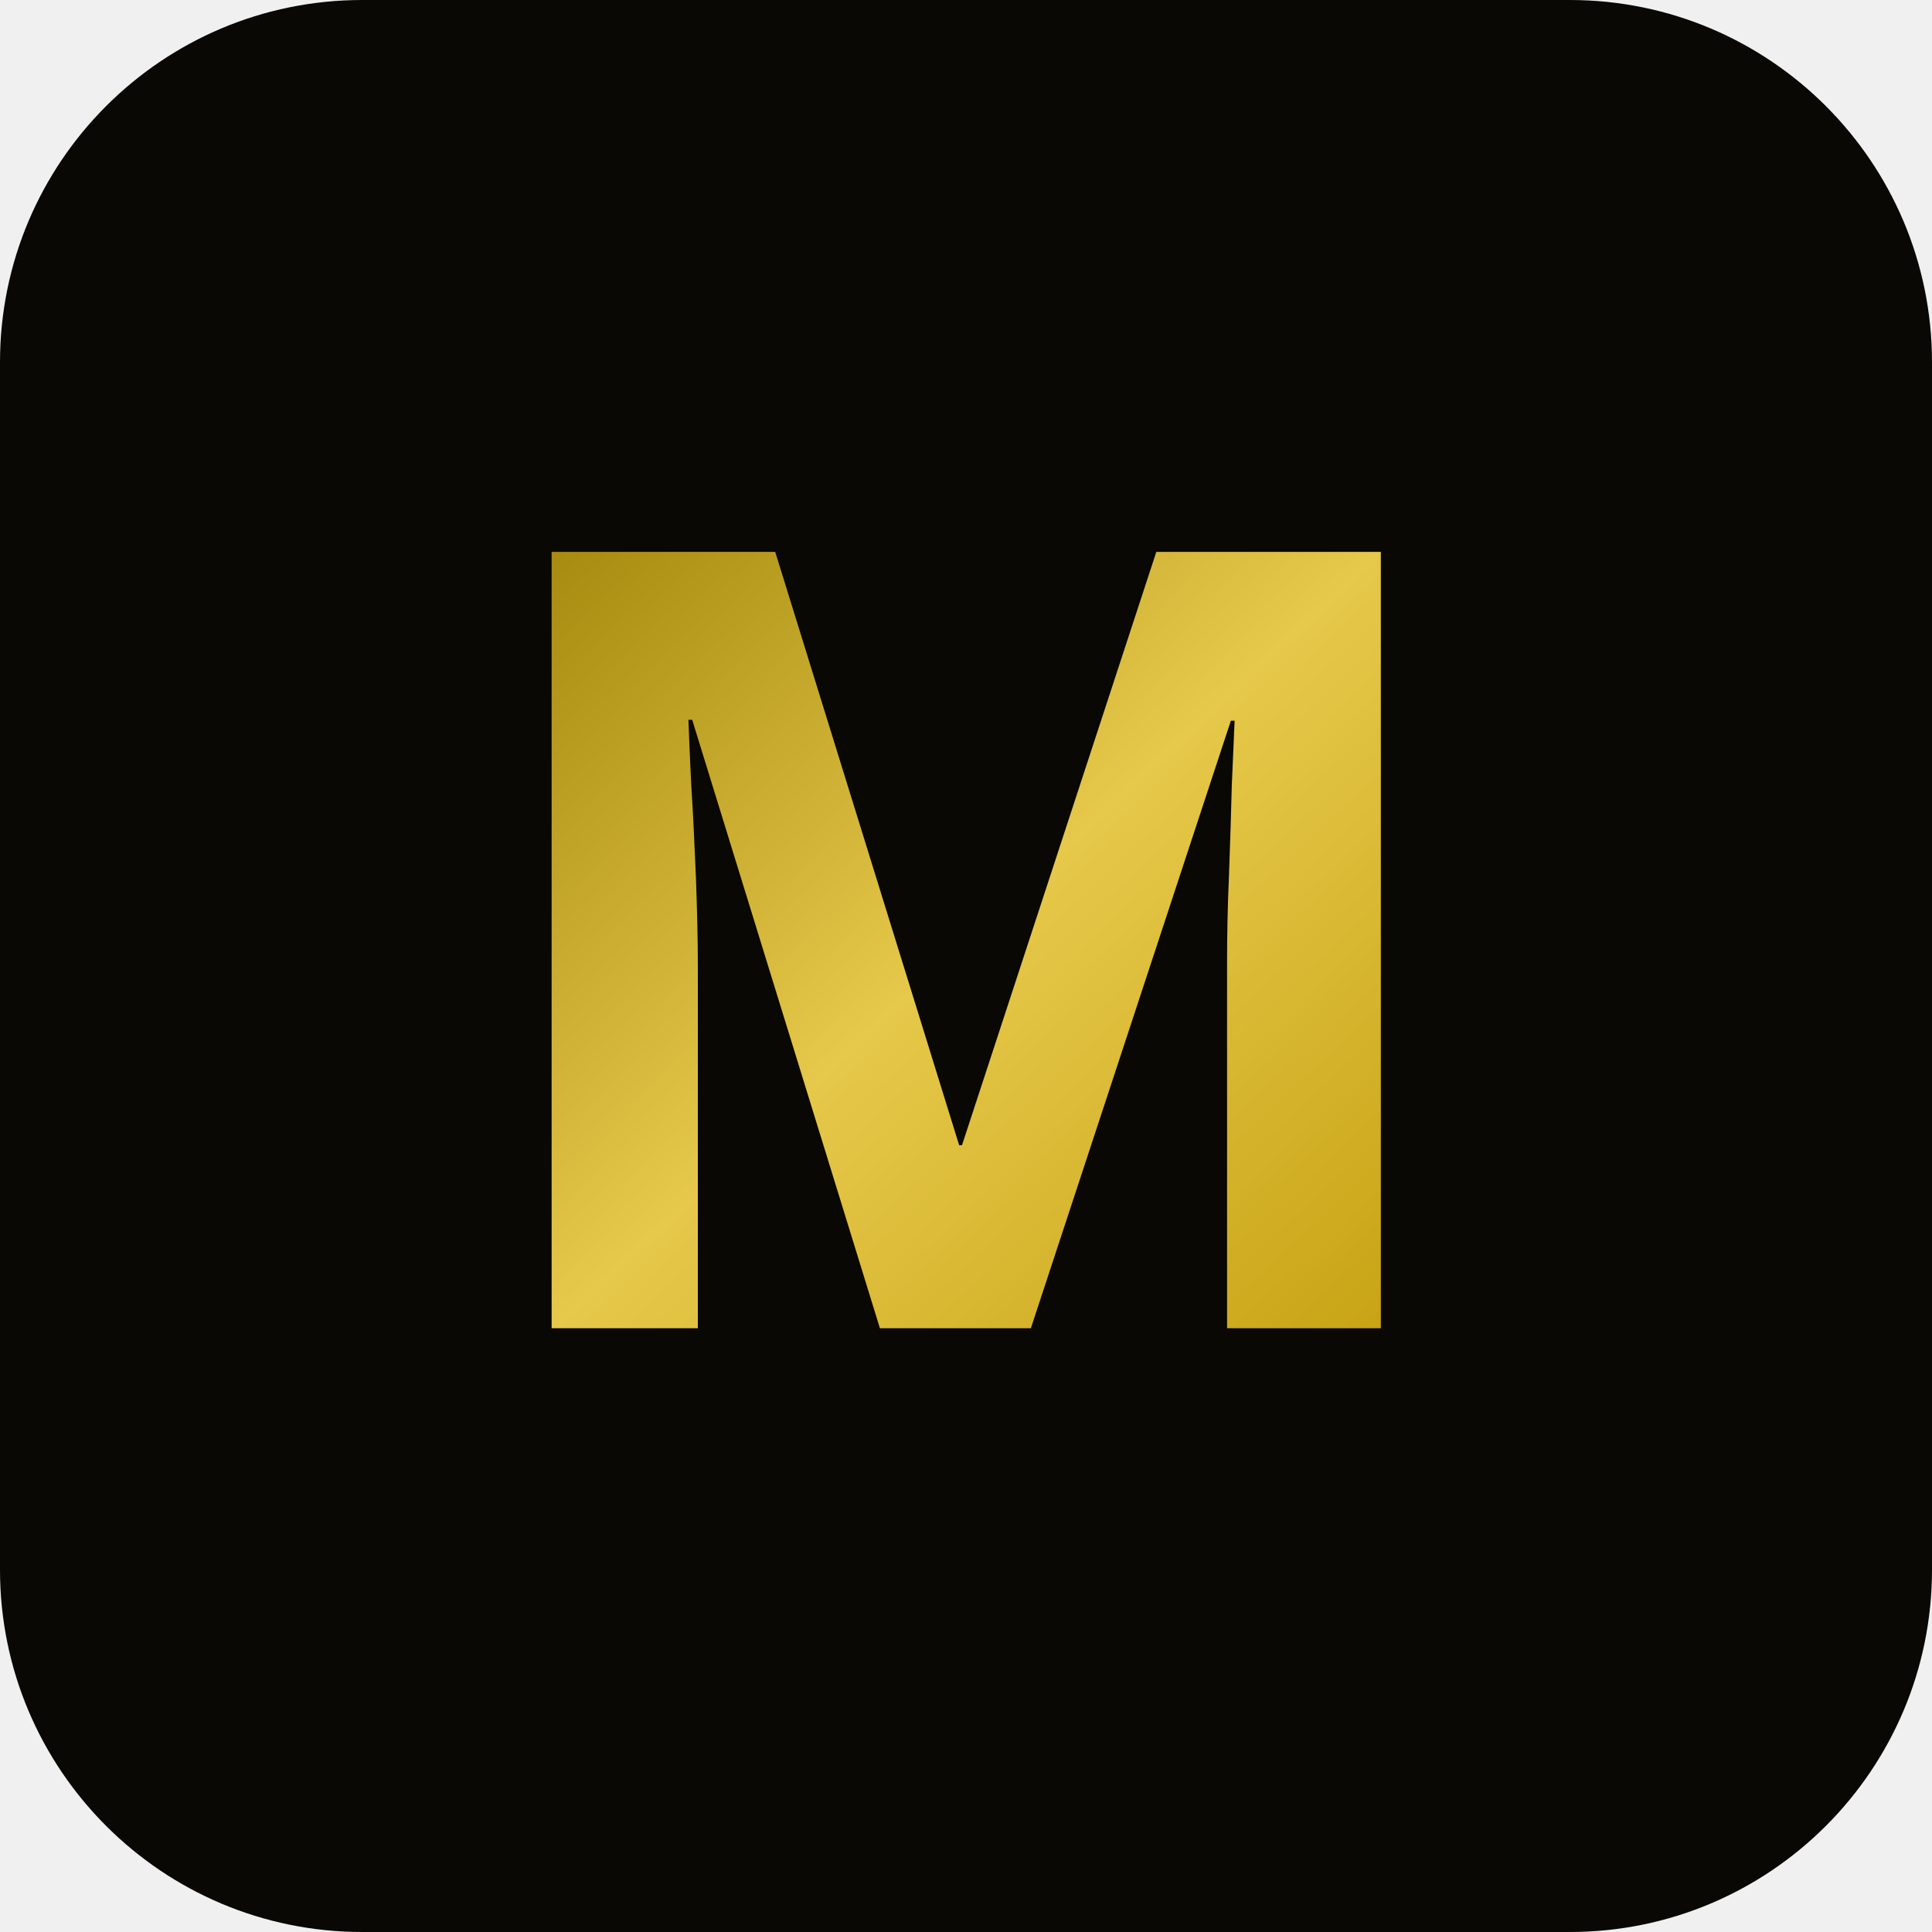
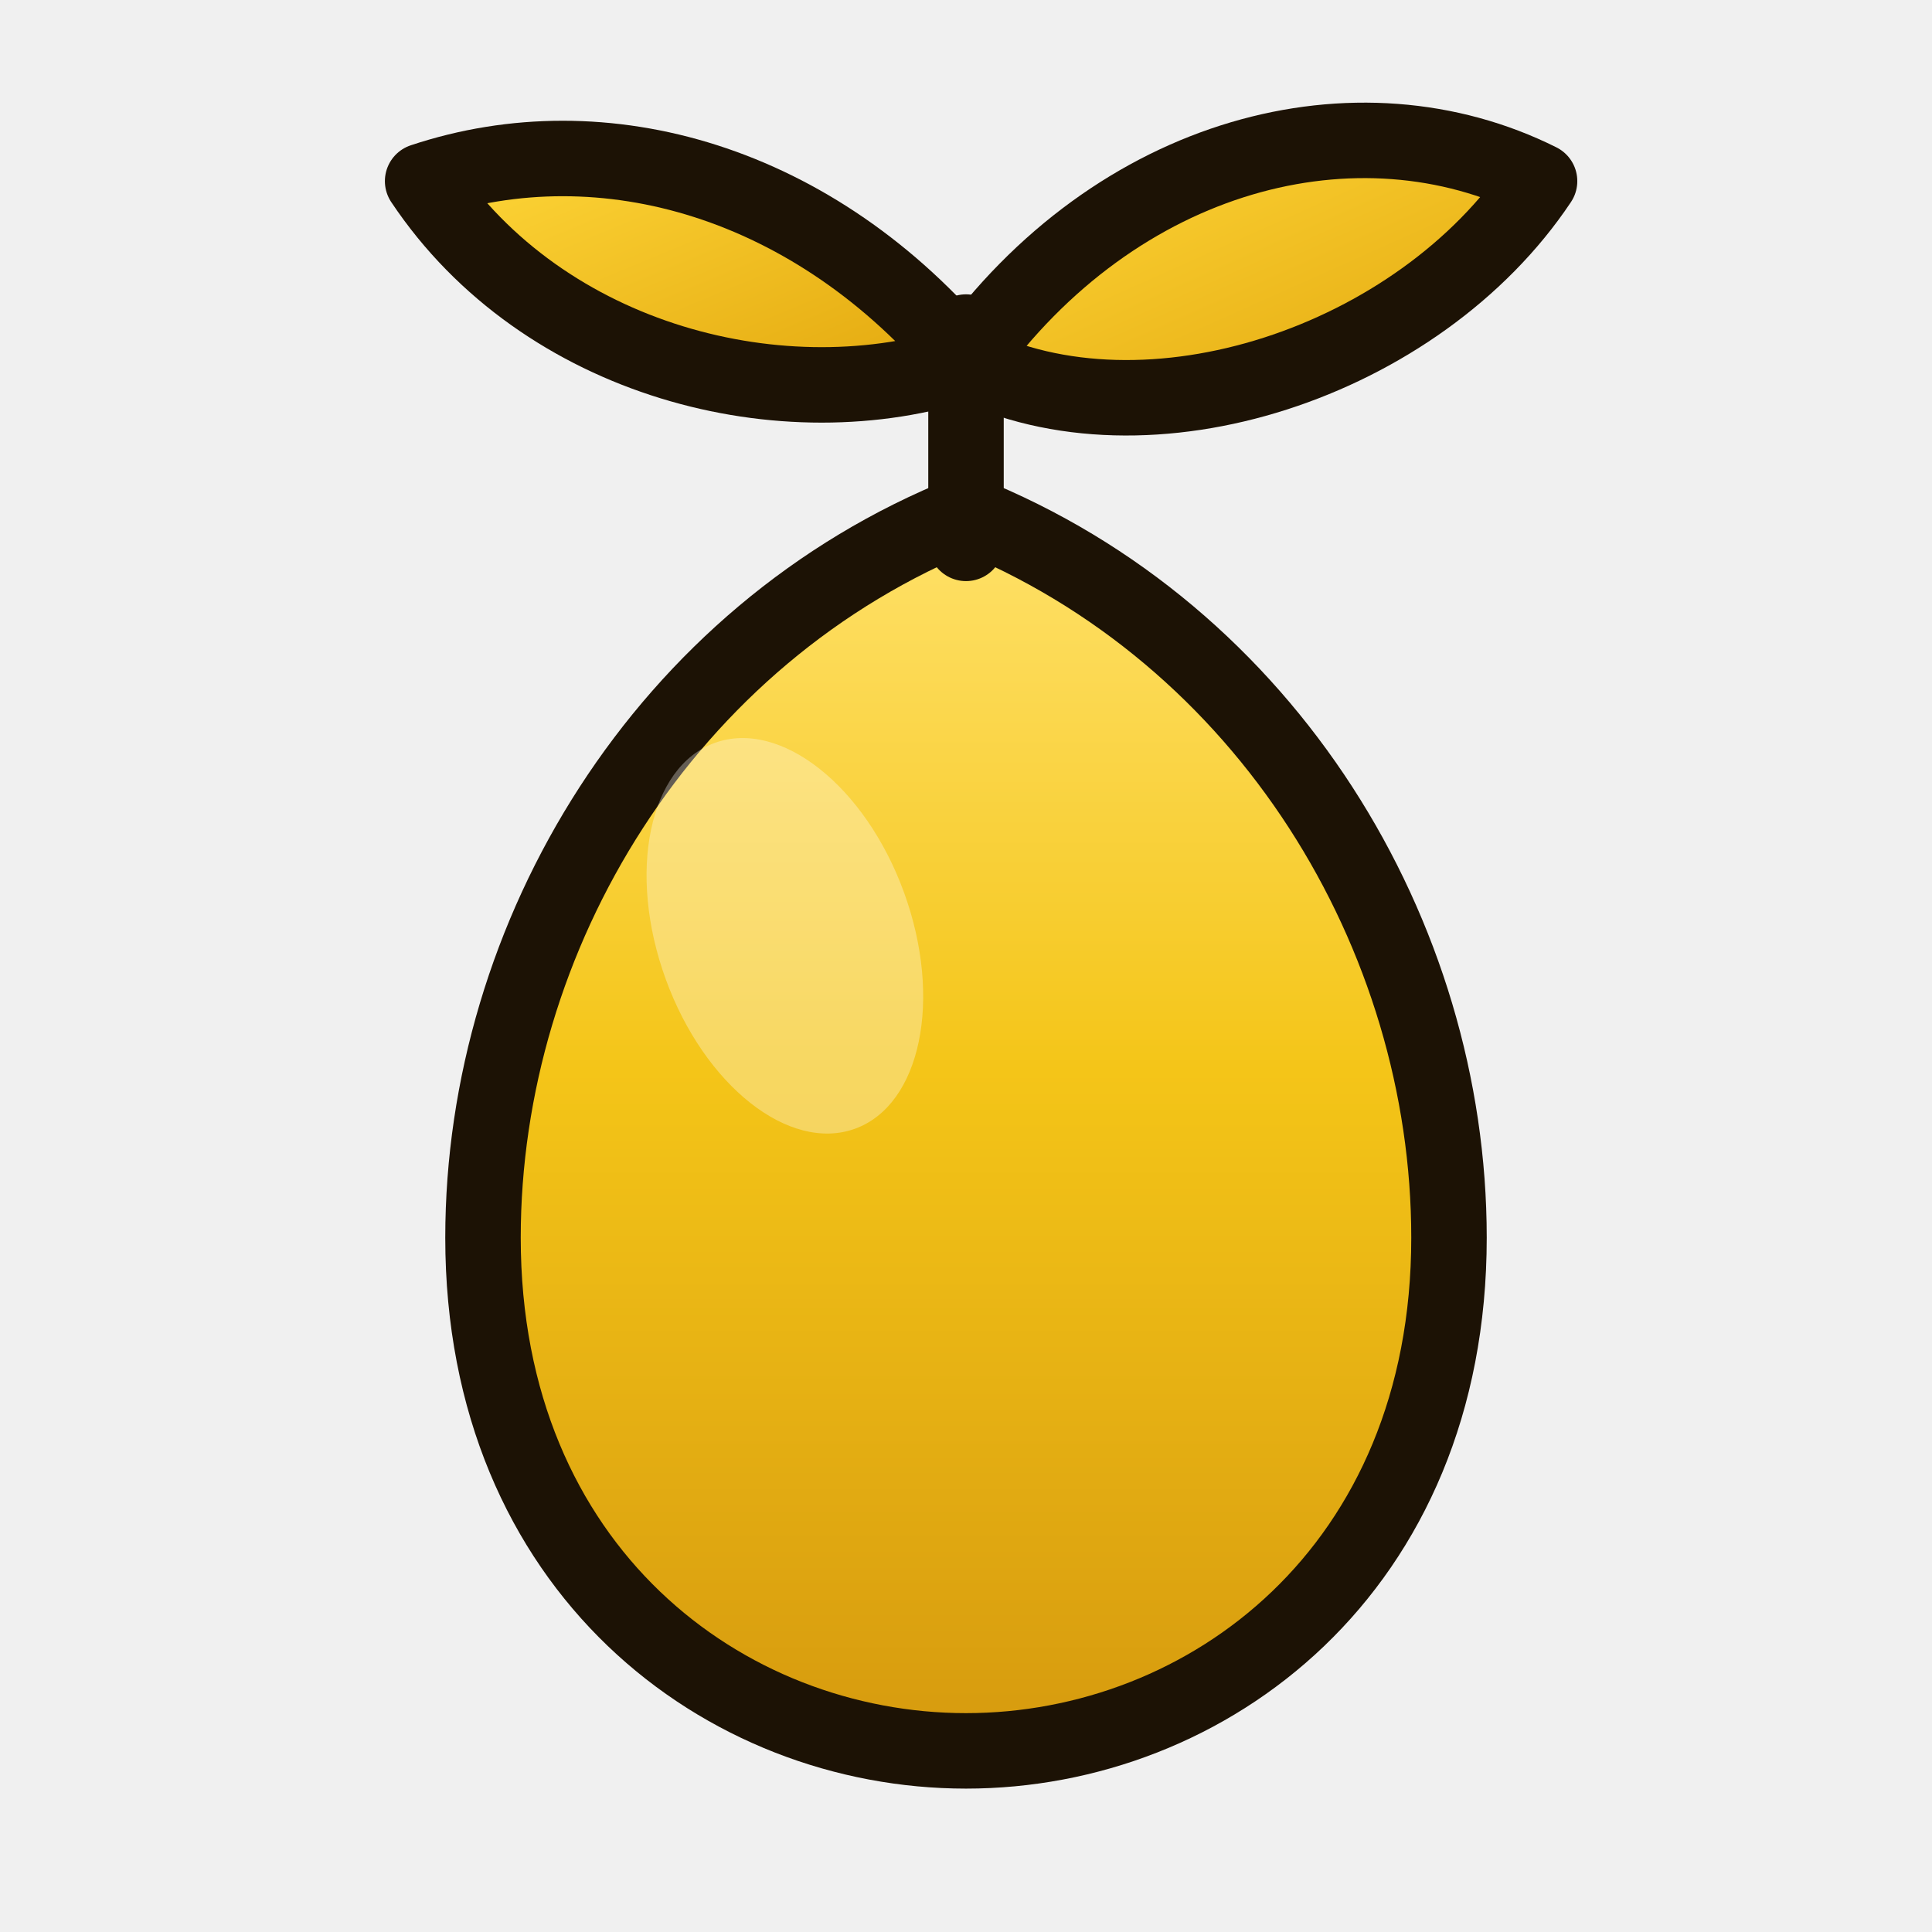
- <svg xmlns="http://www.w3.org/2000/svg" viewBox="0 0 32 32">
-   <rect width="32" height="32" rx="6" fill="#0a0804" />
-   <text x="16" y="22" text-anchor="middle" font-family="system-ui, sans-serif" font-weight="900" font-size="18" fill="url(#g)">M</text>
+ <svg xmlns="http://www.w3.org/2000/svg" width="64" height="64" viewBox="0 0 64 64">
  <defs>
-     <linearGradient id="g" x1="0" y1="0" x2="1" y2="1">
-       <stop offset="0%" stop-color="#A68B10" />
-       <stop offset="50%" stop-color="#E6C84A" />
-       <stop offset="100%" stop-color="#C8A415" />
+     <linearGradient id="seedGold" x1="0" y1="0" x2="0" y2="1">
+       <stop offset="0%" stop-color="#FFE16A" />
+       <stop offset="45%" stop-color="#F4C518" />
+       <stop offset="100%" stop-color="#D69A0E" />
+     </linearGradient>
+     <linearGradient id="leafGold" x1="0" y1="0" x2="1" y2="1">
+       <stop offset="0%" stop-color="#FFD83A" />
+       <stop offset="100%" stop-color="#E2A60C" />
    </linearGradient>
  </defs>
+   <g stroke="#1c1205" stroke-width="2.5" stroke-linejoin="round" stroke-linecap="round">
+     <path d="M32 17 C 22 21, 16 31, 16 41 C 16 52, 24 58, 32 58 C 40 58, 48 52, 48 41 C 48 31, 42 21, 32 17 Z" fill="url(#seedGold)" />
+     <path d="M32 18 L 32 11" fill="none" />
+     <path d="M32 12 C 27 6, 20 4, 14 6 C 18 12, 26 14, 32 12 Z" fill="url(#leafGold)" />
+     <path d="M32 12 C 37 5, 45 3, 51 6 C 47 12, 38 15, 32 12 Z" fill="url(#leafGold)" />
+   </g>
+   <ellipse cx="26" cy="31" rx="4.2" ry="6.8" fill="#FFFFFF" opacity="0.32" transform="rotate(-20 26 31)" />
</svg>
